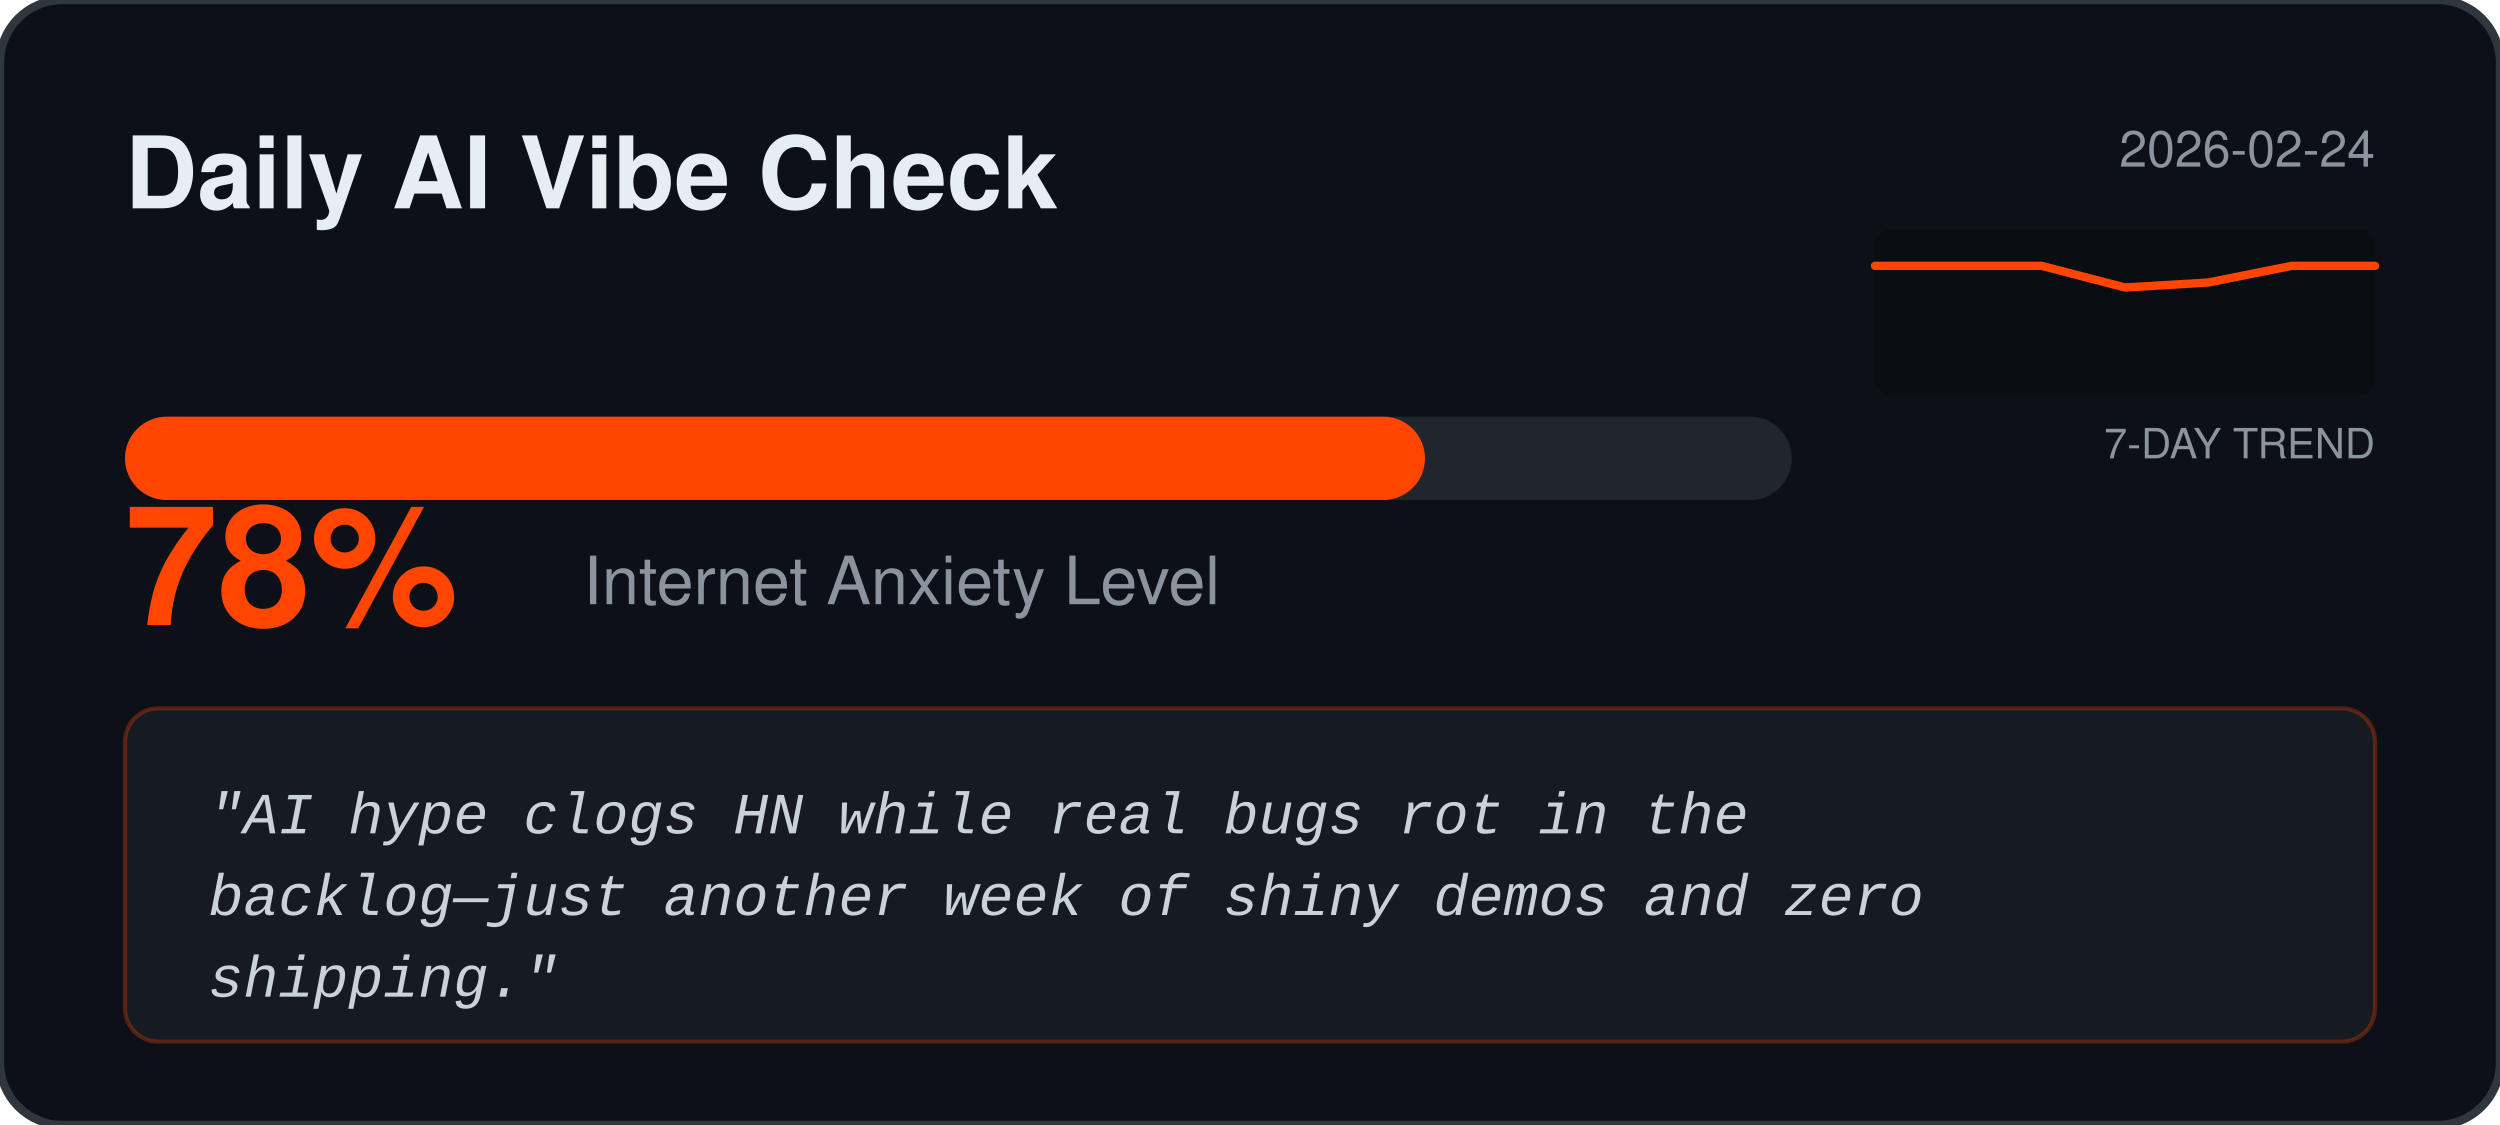
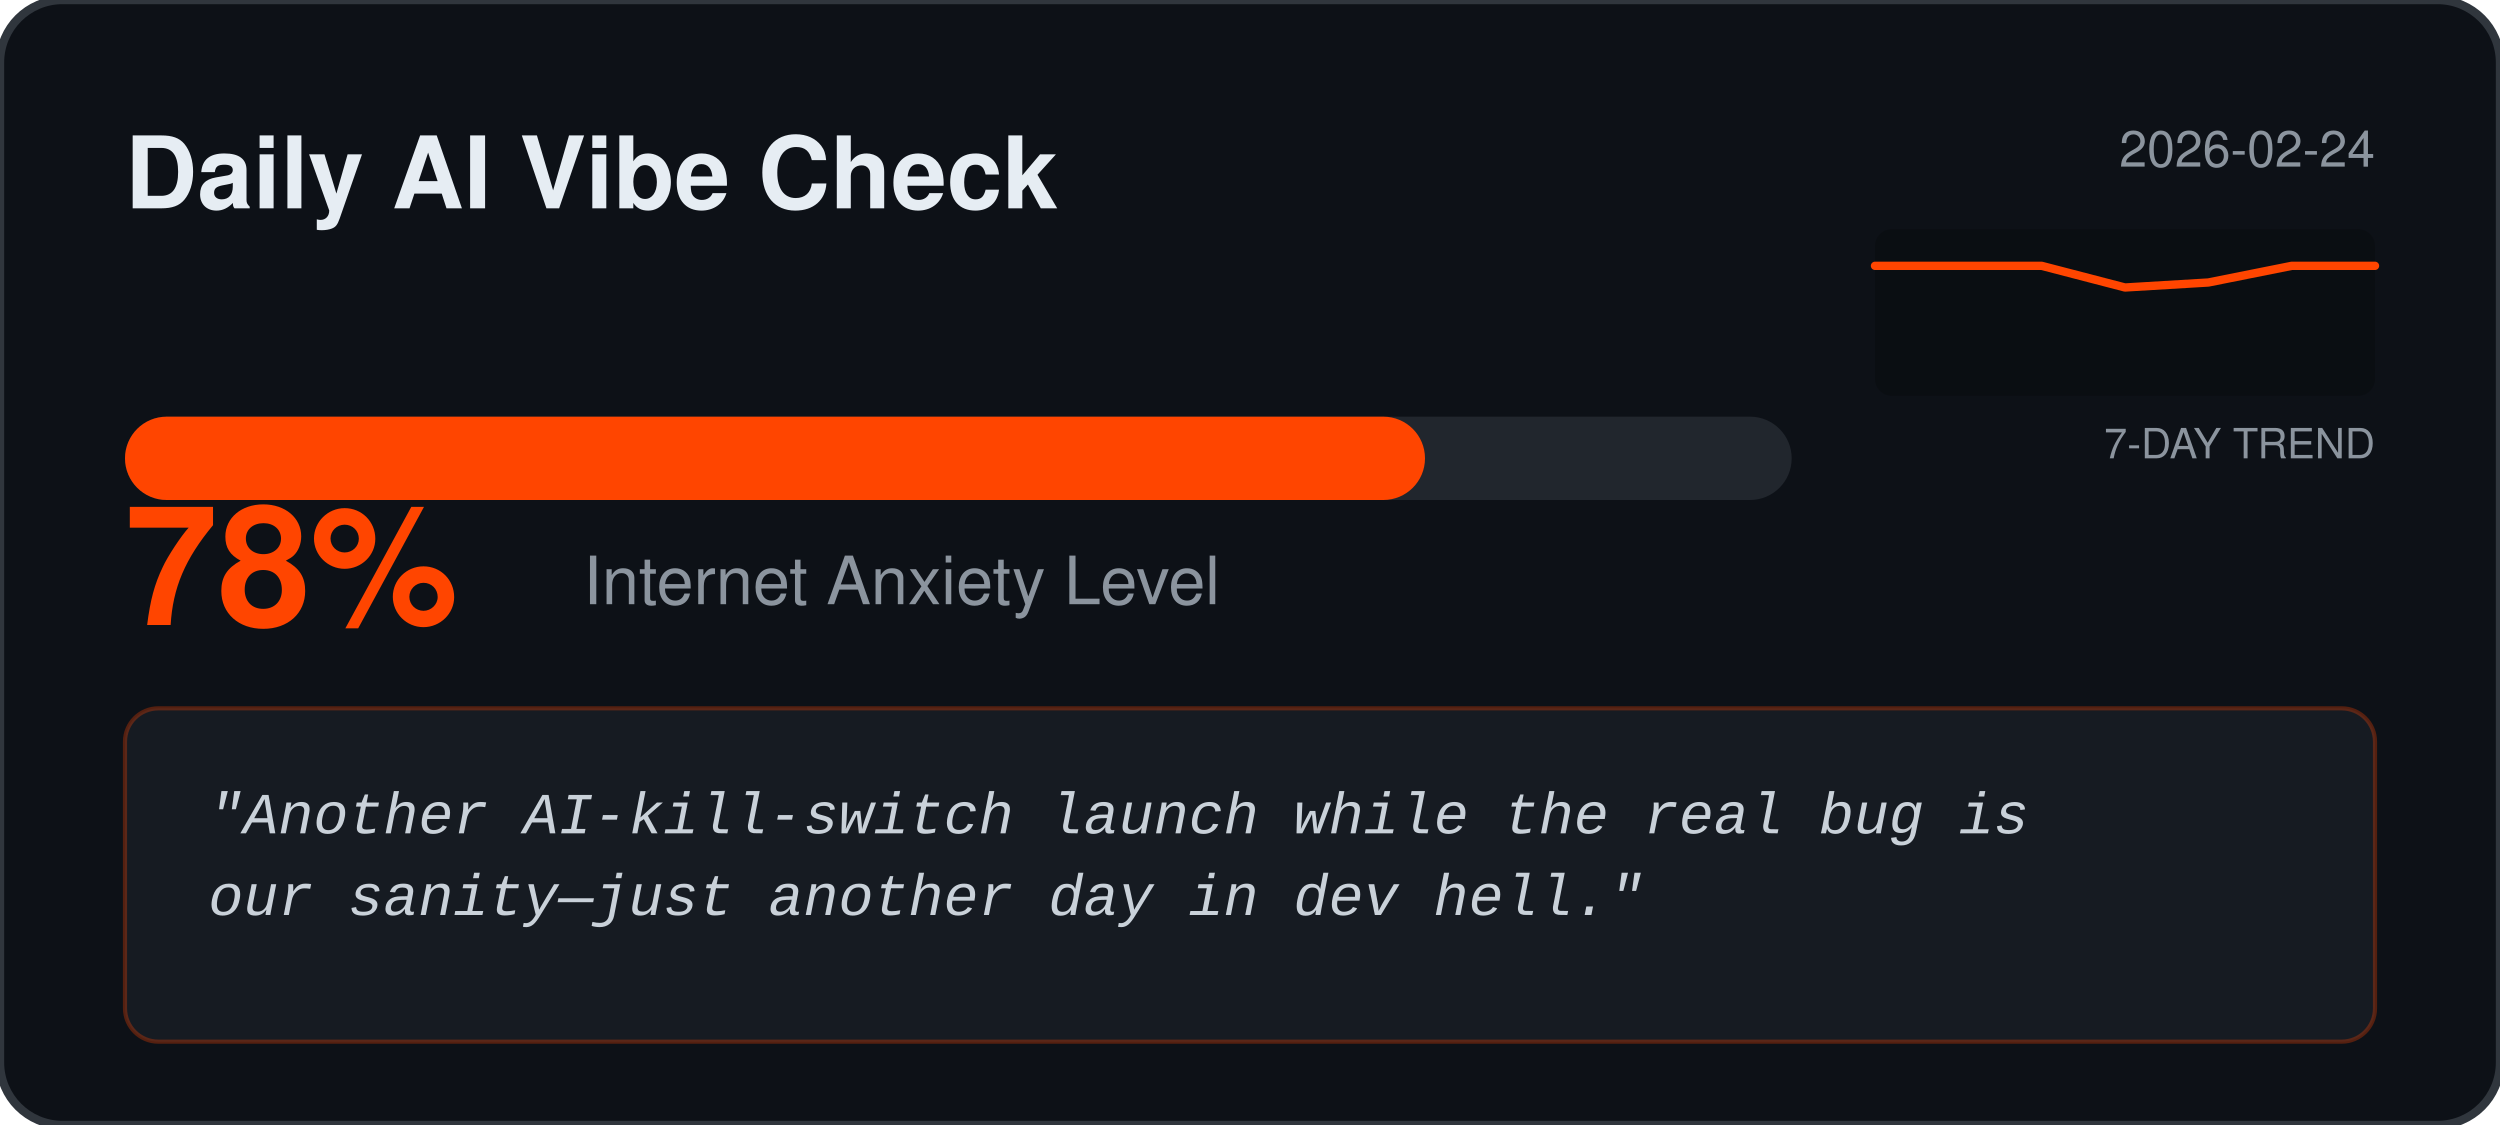
<svg xmlns="http://www.w3.org/2000/svg" width="600" height="270" viewBox="0 0 600 270" fill="none">
  <rect width="600" height="270" rx="15" fill="#0D1117" stroke="#30363D" stroke-width="2" />
  <text x="30" y="50" fill="#E6EDF3" font-family="Segoe UI, Helvetica, sans-serif" font-weight="bold" font-size="24">Daily AI Vibe Check</text>
  <text x="570" y="40" fill="#8B949E" font-family="Segoe UI, Helvetica, sans-serif" font-size="12" text-anchor="end">2026-02-24</text>
  <rect x="450" y="55" width="120" height="40" fill="#000000" fill-opacity="0.2" rx="4" />
  <text x="570" y="110" fill="#8B949E" font-family="Segoe UI, Helvetica, sans-serif" font-size="10" text-anchor="end">7-DAY TREND</text>
  <polyline points="450.0,63.8 470.0,63.8 490.0,63.8 510.0,69.0 530.0,67.8 550.0,63.8 570.0,63.8" fill="none" stroke="#FF4500" stroke-width="2" stroke-linecap="round" stroke-linejoin="round" />
  <rect x="30" y="100" width="400" height="20" rx="10" fill="#21262D" />
  <rect x="30" y="100" width="312.0" height="20" rx="10" fill="#FF4500" />
  <text x="30" y="150" fill="#FF4500" font-family="Segoe UI, Helvetica, sans-serif" font-weight="bold" font-size="40">78%</text>
  <text x="140" y="145" fill="#8B949E" font-family="Segoe UI, Helvetica, sans-serif" font-size="16">Internet Anxiety Level</text>
  <rect x="30" y="170" width="540" height="80" rx="8" fill="#161B22" stroke="#FF4500" stroke-opacity="0.3" />
  <text x="50" y="200" fill="#C9D1D9" font-family="Courier New, monospace" font-size="14" font-style="italic">
-     <tspan x="50" dy="0">"AI hype clogs HN while real bugs rot in the</tspan>
-     <tspan x="50" dy="1.4em">backlog—just another week of shiny demos and zero</tspan>
-     <tspan x="50" dy="1.4em">shipping."</tspan>
+     <tspan x="50" dy="0">"Another AI‑kill‑switch launch while the real bug is</tspan>
+     <tspan x="50" dy="1.4em">our sanity—just another day in dev hell."</tspan>
  </text>
</svg>
